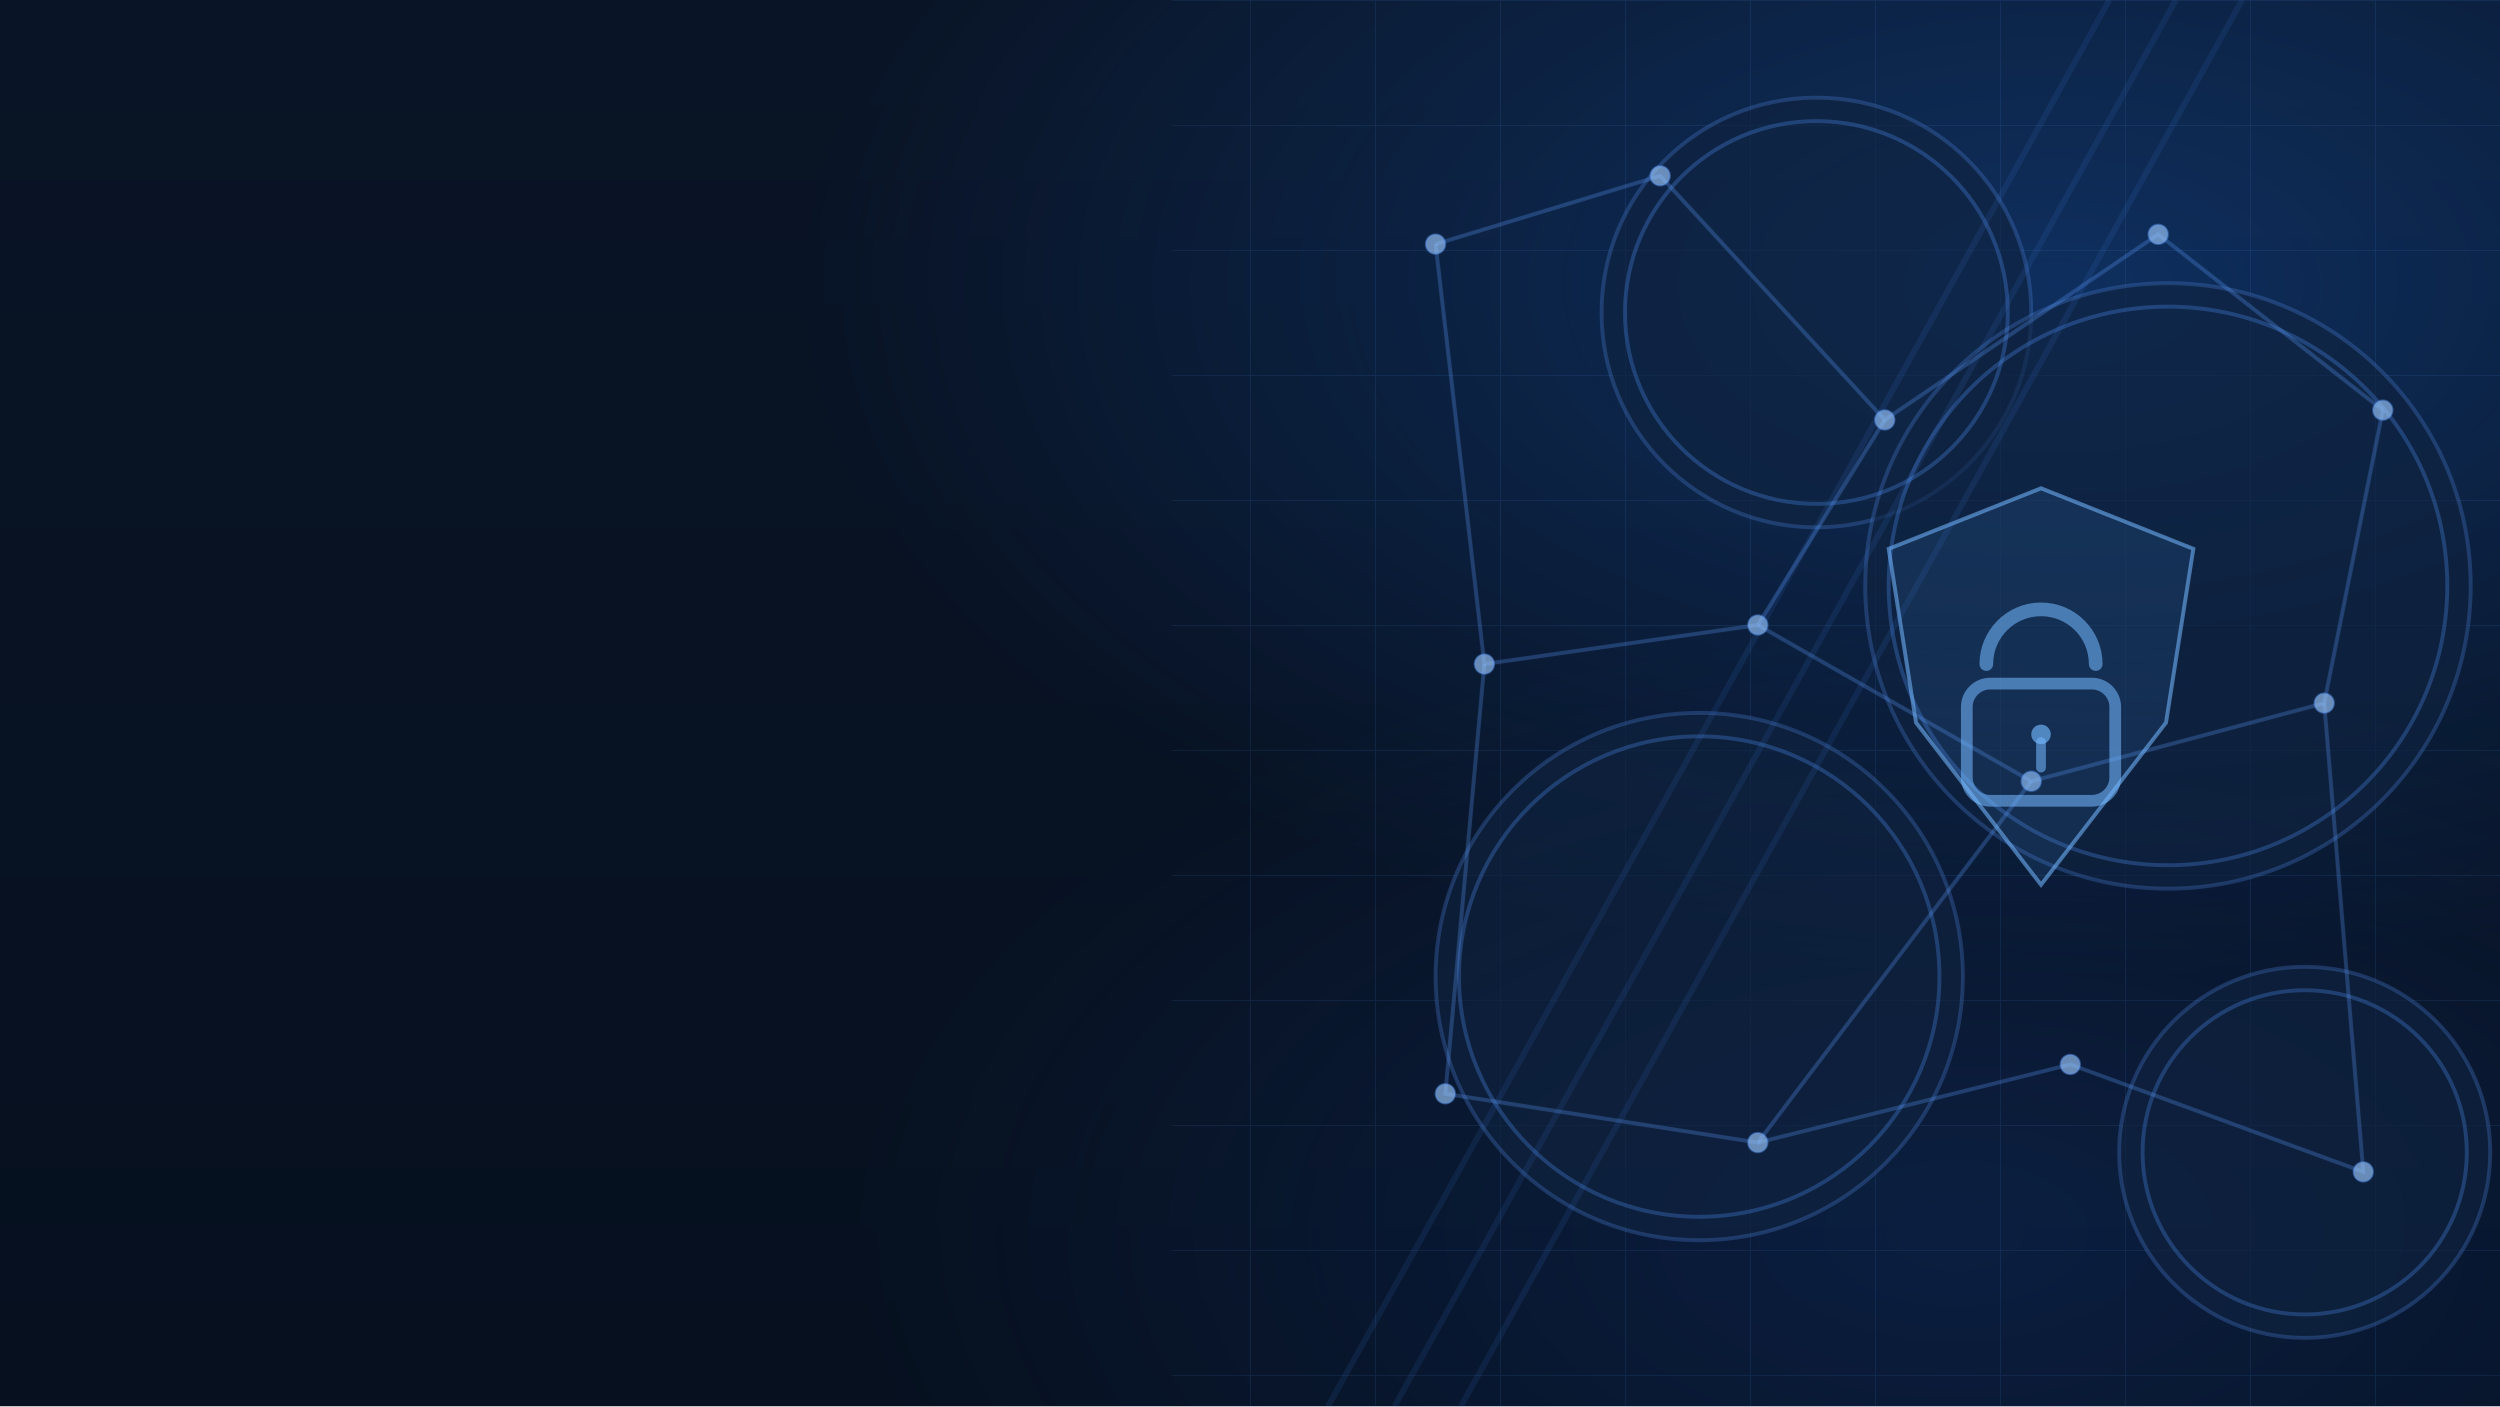
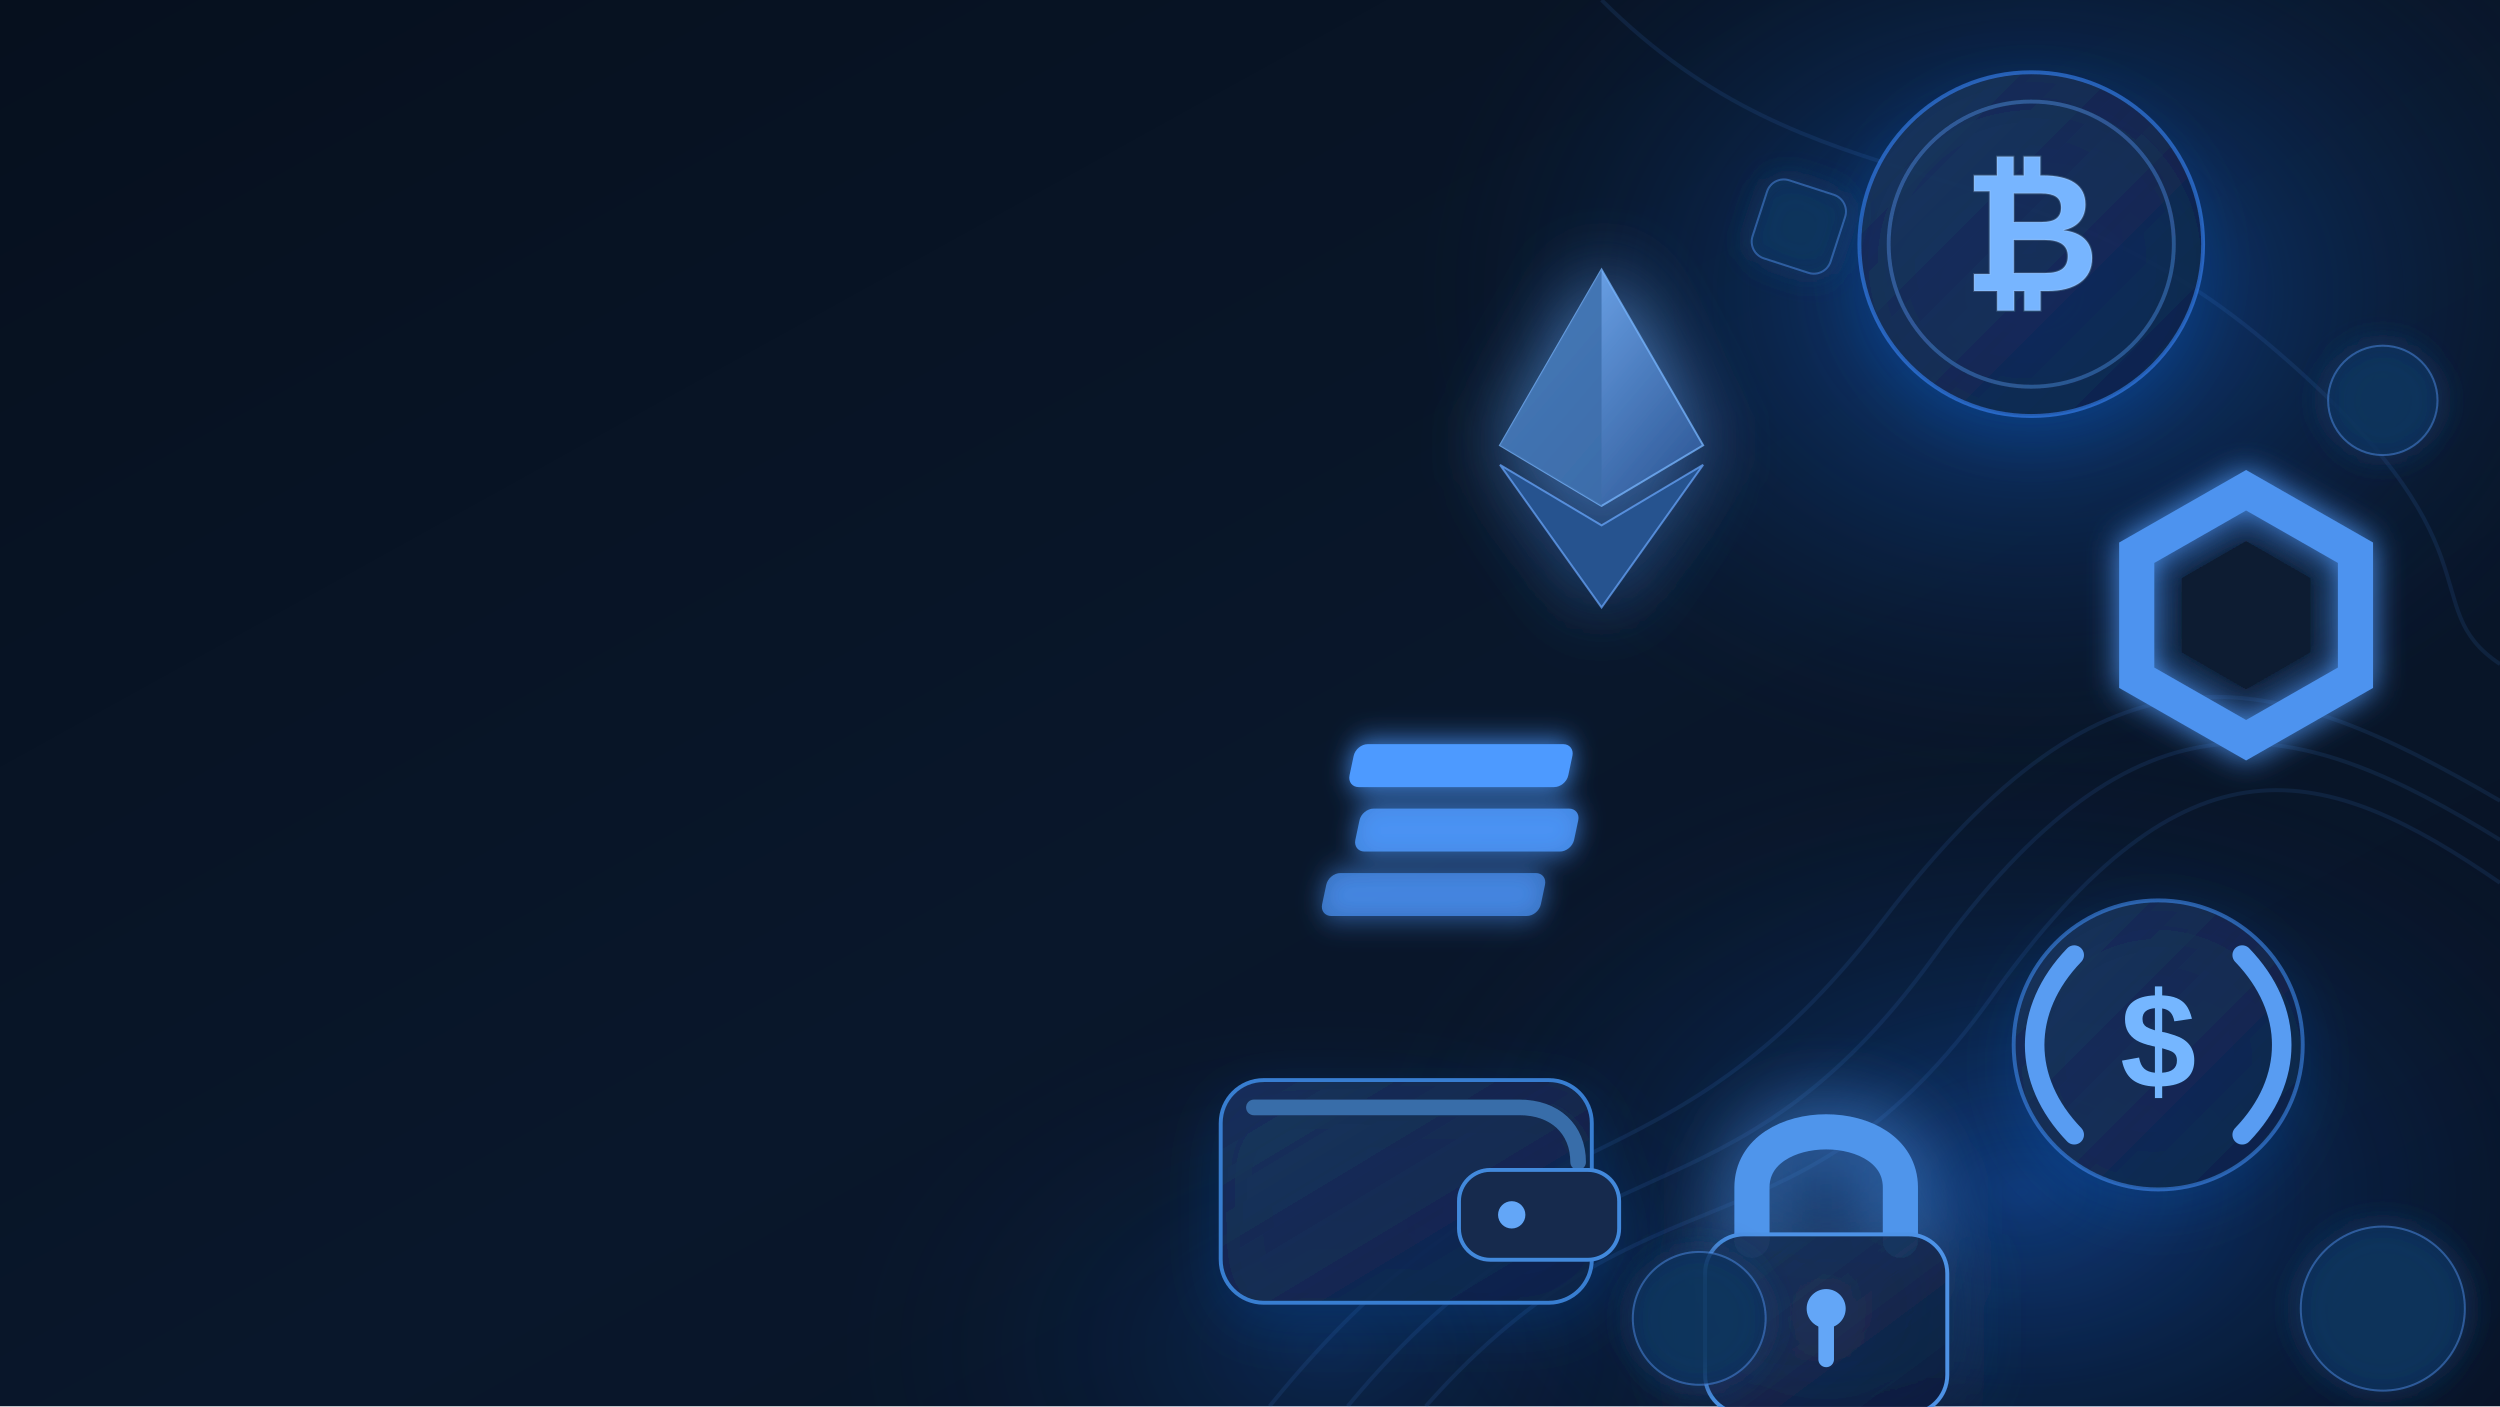
- <svg xmlns="http://www.w3.org/2000/svg" width="1280" height="720" viewBox="0 0 1280 720" role="img" aria-label="SafeLedger dark login background">
+ <svg xmlns="http://www.w3.org/2000/svg" width="1280" height="720" viewBox="0 0 1280 720" role="img" aria-label="SafeLedger dark crypto login wallpaper">
  <defs>
-     <linearGradient id="bg" x1="0" y1="0" x2="0" y2="1">
-       <stop offset="0" stop-color="#091426" />
-       <stop offset="1" stop-color="#06101f" />
+     <linearGradient id="bg" x1="0" y1="0" x2="1" y2="1">
+       <stop offset="0" stop-color="#06101e" />
+       <stop offset=".55" stop-color="#09172b" />
+       <stop offset="1" stop-color="#071224" />
    </linearGradient>
-     <radialGradient id="glowTop" cx="82%" cy="20%" r="50%">
-       <stop offset="0" stop-color="#1c70e6" stop-opacity=".30" />
-       <stop offset="1" stop-color="#1c70e6" stop-opacity="0" />
+     <radialGradient id="blueGlow" cx="50%" cy="50%" r="50%">
+       <stop offset="0" stop-color="#1976ff" stop-opacity=".46" />
+       <stop offset=".42" stop-color="#125ecb" stop-opacity=".22" />
+       <stop offset="1" stop-color="#0a244f" stop-opacity="0" />
    </radialGradient>
-     <radialGradient id="glowBottom" cx="78%" cy="88%" r="44%">
-       <stop offset="0" stop-color="#1c50b4" stop-opacity=".22" />
-       <stop offset="1" stop-color="#1c50b4" stop-opacity="0" />
-     </radialGradient>
-     <pattern id="grid" width="64" height="64" patternUnits="userSpaceOnUse">
-       <path d="M64 0H0V64" fill="none" stroke="#5fa0ff" stroke-opacity=".10" stroke-width="1" />
-     </pattern>
-     <filter id="soft" x="-20%" y="-20%" width="140%" height="140%">
-       <feGaussianBlur stdDeviation=".4" />
+     <linearGradient id="glass" x1="0" y1="0" x2="1" y2="1">
+       <stop offset="0" stop-color="#19345c" stop-opacity=".94" />
+       <stop offset="1" stop-color="#0d203e" stop-opacity=".86" />
+     </linearGradient>
+     <linearGradient id="eth" x1="0" y1="0" x2="1" y2="1">
+       <stop offset="0" stop-color="#7db8ff" />
+       <stop offset="1" stop-color="#28518f" />
+     </linearGradient>
+     <filter id="softGlow" x="-100%" y="-100%" width="300%" height="300%">
+       <feGaussianBlur stdDeviation="20" result="blur" />
+       <feMerge>
+         <feMergeNode in="blur" />
+         <feMergeNode in="SourceGraphic" />
+       </feMerge>
+     </filter>
+     <filter id="shadow" x="-50%" y="-50%" width="200%" height="200%">
+       <feDropShadow dx="0" dy="10" stdDeviation="16" flood-color="#1976ff" flood-opacity=".22" />
+     </filter>
+     <filter id="tinyGlow" x="-100%" y="-100%" width="300%" height="300%">
+       <feGaussianBlur stdDeviation="8" result="b" />
+       <feMerge>
+         <feMergeNode in="b" />
+         <feMergeNode in="SourceGraphic" />
+       </feMerge>
    </filter>
  </defs>
  <rect width="1280" height="720" fill="url(#bg)" />
-   <rect width="1280" height="720" fill="url(#glowTop)" />
-   <rect width="1280" height="720" fill="url(#glowBottom)" />
-   <rect x="600" width="680" height="720" fill="url(#grid)" />
-   <g fill="#10233f" fill-opacity=".62" stroke="#5791ee" stroke-opacity=".26" stroke-width="2">
-     <circle cx="930" cy="160" r="110" />
-     <circle cx="1110" cy="300" r="155" />
-     <circle cx="870" cy="500" r="135" />
-     <circle cx="1180" cy="590" r="95" />
+   <ellipse cx="1040" cy="150" rx="315" ry="250" fill="url(#blueGlow)" />
+   <ellipse cx="1035" cy="610" rx="340" ry="235" fill="url(#blueGlow)" opacity=".82" />
+   <ellipse cx="680" cy="690" rx="260" ry="180" fill="url(#blueGlow)" opacity=".38" />
+   <g fill="none" stroke="#4a8ce8" stroke-opacity=".12" stroke-width="2">
+     <path d="M650 720C780 560 850 620 965 470S1160 340 1280 410" />
+     <path d="M690 720C810 575 885 635 990 490S1175 365 1280 430" />
+     <path d="M730 720C845 590 920 650 1020 510S1190 390 1280 452" />
+     <path d="M820 0C930 110 1035 70 1160 175S1235 310 1280 340" />
  </g>
-   <g fill="none" stroke="#5396ff" stroke-opacity=".28" stroke-width="2">
-     <circle cx="930" cy="160" r="98" />
-     <circle cx="1110" cy="300" r="143" />
-     <circle cx="870" cy="500" r="123" />
-     <circle cx="1180" cy="590" r="83" />
+   <g transform="translate(1040 125)" filter="url(#shadow)">
+     <circle r="88" fill="url(#glass)" stroke="#3788ff" stroke-opacity=".58" stroke-width="2" />
+     <circle r="73" fill="none" stroke="#5aa2ff" stroke-opacity=".38" stroke-width="2" />
+     <text x="0" y="24" text-anchor="middle" font-family="Arial, sans-serif" font-size="86" font-weight="700" fill="#77b5ff" stroke="#d5e9ff" stroke-opacity=".18" stroke-width="1">₿</text>
  </g>
-   <g stroke="#5fa0ff" stroke-opacity=".28" stroke-width="2" fill="none" filter="url(#soft)">
-     <path d="M735 125L850 90L965 215L1105 120L1220 210" />
-     <path d="M735 125L760 340L900 320L965 215" />
-     <path d="M900 320L1040 400L1190 360L1220 210" />
-     <path d="M760 340L740 560L900 585L1040 400" />
-     <path d="M900 585L1060 545L1210 600L1190 360" />
+   <g transform="translate(820 220)" filter="url(#softGlow)">
+     <polygon points="0,-82 52,8 0,39 -52,8" fill="url(#eth)" stroke="#77b5ff" stroke-opacity=".75" />
+     <polygon points="0,49 52,18 0,91 -52,18" fill="#27538f" stroke="#6aa9ff" stroke-opacity=".7" />
+     <polygon points="0,-82 0,39 -52,8" fill="#3c6ca9" opacity=".82" />
  </g>
-   <g fill="#9dc9ff" fill-opacity=".64" stroke="#5a92e8" stroke-opacity=".45">
-     <circle cx="735" cy="125" r="5" />
-     <circle cx="850" cy="90" r="5" />
-     <circle cx="965" cy="215" r="5" />
-     <circle cx="1105" cy="120" r="5" />
-     <circle cx="1220" cy="210" r="5" />
-     <circle cx="760" cy="340" r="5" />
-     <circle cx="900" cy="320" r="5" />
-     <circle cx="1040" cy="400" r="5" />
-     <circle cx="1190" cy="360" r="5" />
-     <circle cx="740" cy="560" r="5" />
-     <circle cx="900" cy="585" r="5" />
-     <circle cx="1060" cy="545" r="5" />
-     <circle cx="1210" cy="600" r="5" />
+   <g transform="translate(1150 315)" filter="url(#tinyGlow)">
+     <polygon points="0,-64 56,-32 56,32 0,64 -56,32 -56,-32" fill="none" stroke="#4e93ef" stroke-width="18" />
+     <polygon points="0,-38 33,-19 33,19 0,38 -33,19 -33,-19" fill="#0b1a31" />
  </g>
-   <g transform="translate(1045 355)" fill="none" stroke="#74b8ff" stroke-opacity=".56">
-     <path d="M0-105L78-74L64 15L0 98L-64 15L-78-74Z" fill="#4b96ef" fill-opacity=".12" stroke-width="2" />
-     <path d="M-28-15A28 28 0 0 1 28-15" stroke-width="7" stroke-linecap="round" />
-     <rect x="-38" y="-5" width="76" height="60" rx="12" stroke-width="6" />
-     <circle cx="0" cy="21" r="5" fill="#74b8ff" fill-opacity=".64" stroke="none" />
-     <path d="M0 25V38" stroke-width="5" stroke-linecap="round" />
+   <g transform="translate(740 425) skewX(-12)" fill="#4d9aff" filter="url(#tinyGlow)">
+     <rect x="-55" y="-44" width="112" height="22" rx="6" />
+     <rect x="-45" y="-11" width="112" height="22" rx="6" opacity=".82" />
+     <rect x="-55" y="22" width="112" height="22" rx="6" opacity=".66" />
  </g>
-   <g stroke="#4c8fff" stroke-opacity=".10" stroke-width="3">
-     <path d="M680 720L1080 0" />
-     <path d="M714 720L1114 0" />
-     <path d="M748 720L1148 0" />
+   <g transform="translate(1105 535)" filter="url(#shadow)">
+     <circle r="74" fill="url(#glass)" stroke="#3d89ed" stroke-opacity=".6" stroke-width="2" />
+     <path d="M-43-46C-70-18-70 18-43 46M43-46C70-18 70 18 43 46" fill="none" stroke="#589cf2" stroke-width="10" stroke-linecap="round" />
+     <text x="0" y="22" text-anchor="middle" font-family="Arial, sans-serif" font-size="70" font-weight="700" fill="#75b6ff">$</text>
+   </g>
+   <g transform="translate(720 610)" filter="url(#shadow)">
+     <rect x="-95" y="-57" width="190" height="114" rx="22" fill="url(#glass)" stroke="#397ed1" stroke-width="2" />
+     <path d="M-78-43H58C76-43 88-32 88-15" fill="none" stroke="#396da9" stroke-width="8" stroke-linecap="round" />
+     <rect x="27" y="-11" width="82" height="46" rx="16" fill="#122b4e" stroke="#4389dc" stroke-width="2" />
+     <circle cx="54" cy="12" r="7" fill="#63a6f7" />
+   </g>
+   <g transform="translate(935 650)" filter="url(#softGlow)">
+     <path d="M-38-15V-42C-38-80 38-80 38-42V-15" fill="none" stroke="#4f95eb" stroke-width="18" stroke-linecap="round" />
+     <rect x="-62" y="-18" width="124" height="92" rx="20" fill="url(#glass)" stroke="#4d92e6" stroke-width="2" />
+     <circle cy="20" r="10" fill="#63a6f7" />
+     <path d="M0 28V46" stroke="#63a6f7" stroke-width="8" stroke-linecap="round" />
+   </g>
+   <g fill="#17345d" fill-opacity=".72" stroke="#4a8ce8" stroke-opacity=".48" filter="url(#tinyGlow)">
+     <circle cx="1220" cy="205" r="28" />
+     <circle cx="870" cy="675" r="34" />
+     <circle cx="1220" cy="670" r="42" />
+     <rect x="900" y="95" width="42" height="42" rx="9" transform="rotate(18 921 116)" />
  </g>
</svg>
